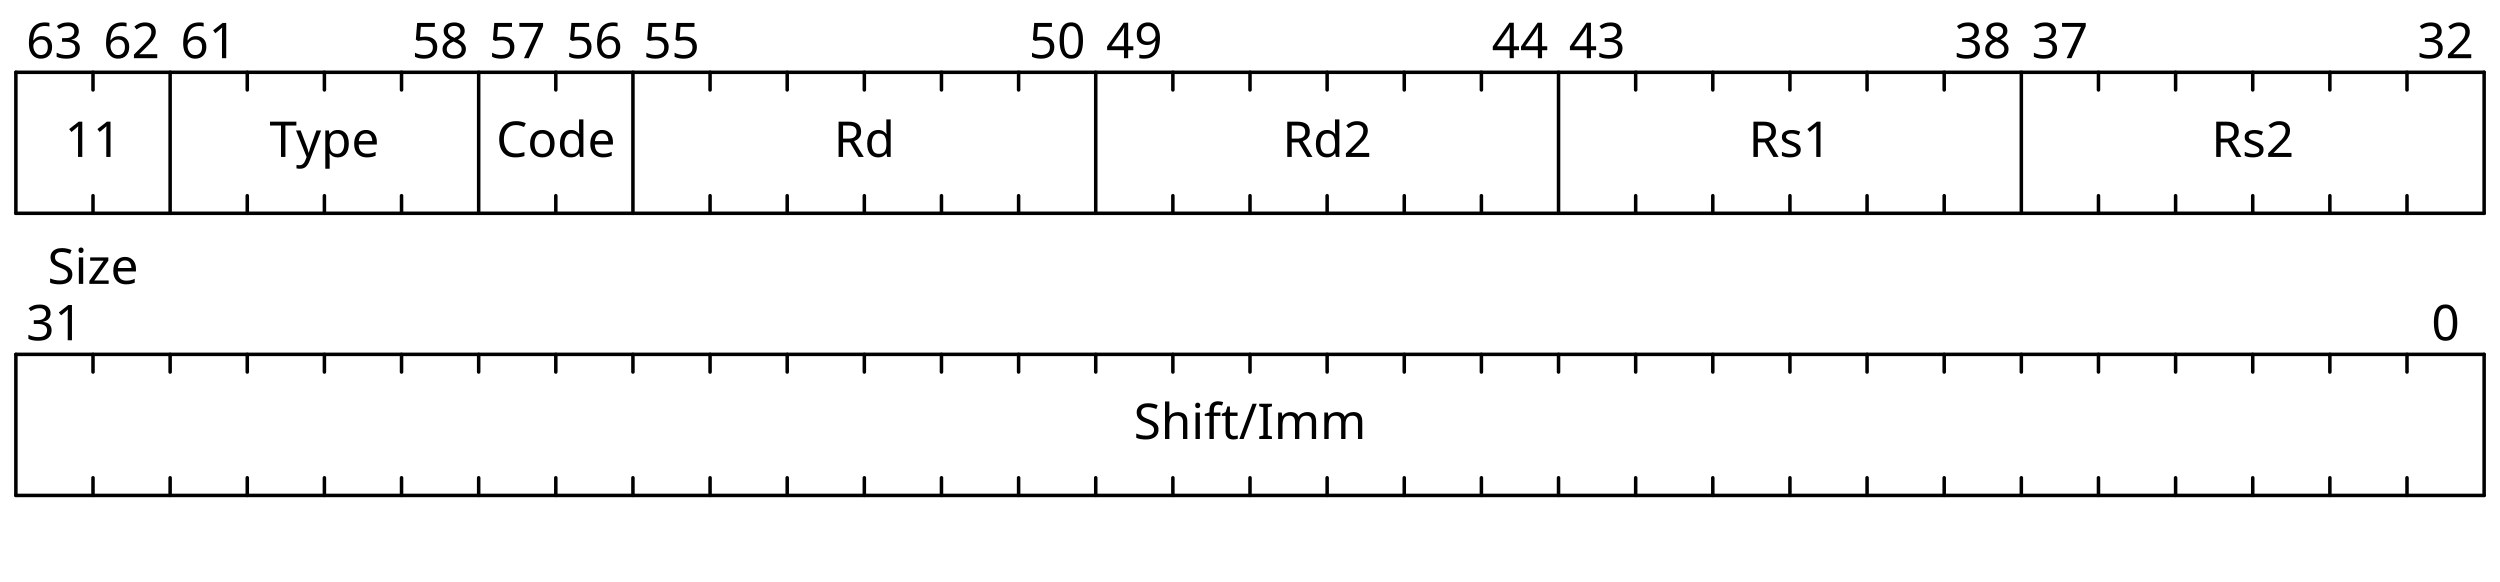
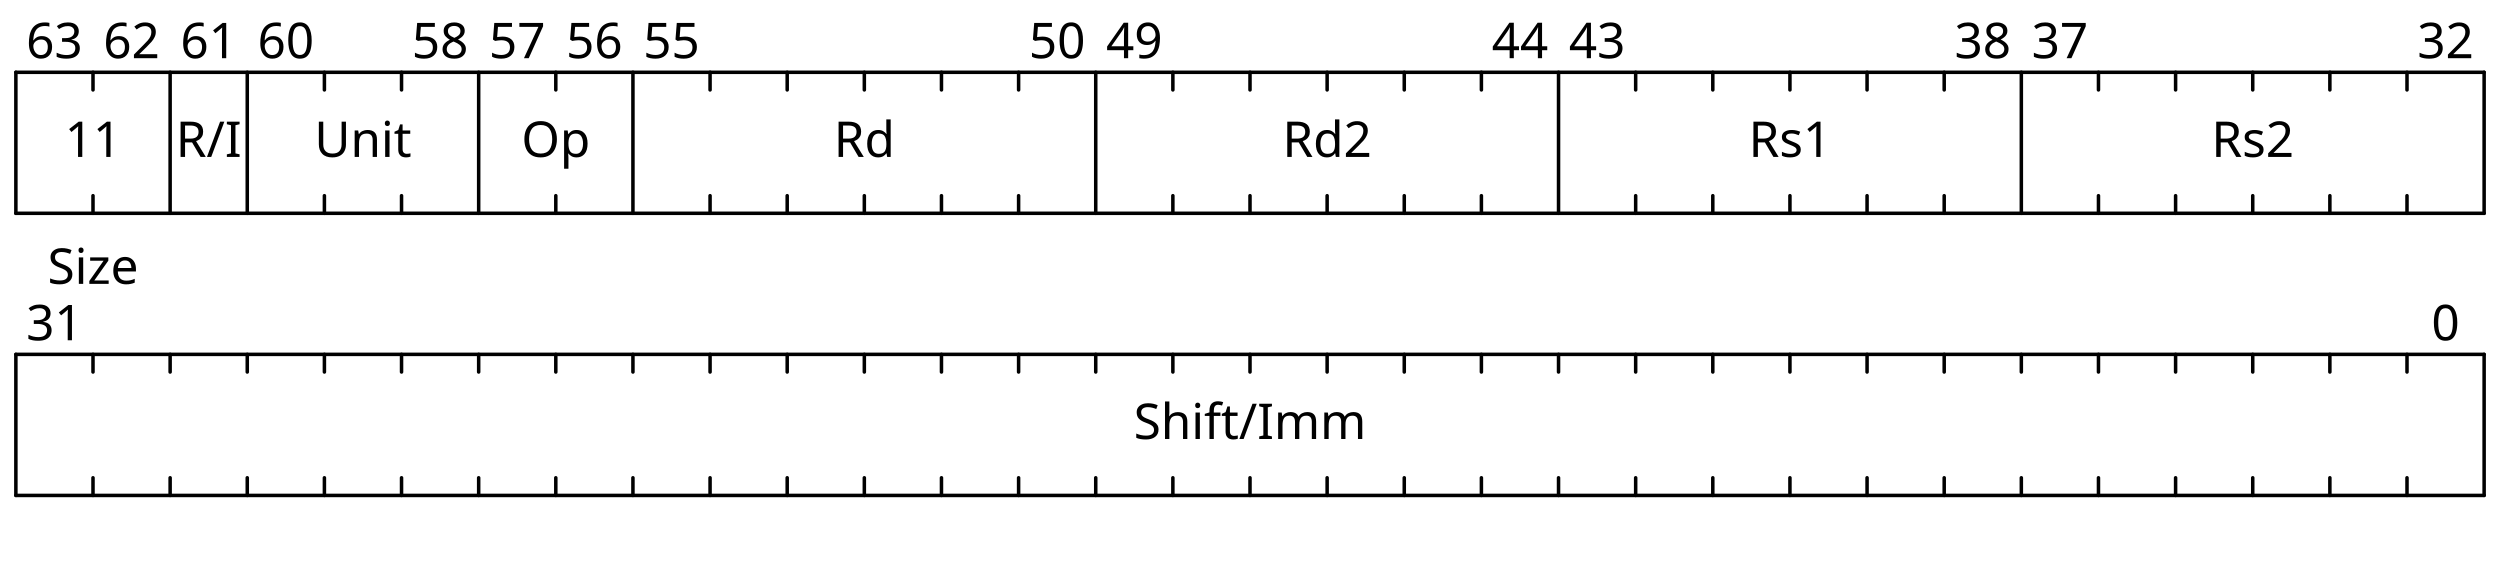
<svg xmlns="http://www.w3.org/2000/svg" width="709" height="165" viewBox="0 0 709 165">
  <g transform="translate(4.5,80.5)">
    <g stroke="black" stroke-width="1" stroke-linecap="round" transform="translate(0,20)">
      <line x2="700" />
      <line y2="40" />
      <line x2="700" y1="40" y2="40" />
      <line x1="700" x2="700" y2="40" />
      <line x1="678.125" x2="678.125" y2="5" />
      <line x1="678.125" x2="678.125" y1="35" y2="40" />
      <line x1="656.25" x2="656.25" y2="5" />
      <line x1="656.25" x2="656.25" y1="35" y2="40" />
      <line x1="634.375" x2="634.375" y2="5" />
      <line x1="634.375" x2="634.375" y1="35" y2="40" />
      <line x1="612.5" x2="612.5" y2="5" />
      <line x1="612.5" x2="612.5" y1="35" y2="40" />
      <line x1="590.625" x2="590.625" y2="5" />
      <line x1="590.625" x2="590.625" y1="35" y2="40" />
      <line x1="568.75" x2="568.75" y2="5" />
      <line x1="568.75" x2="568.75" y1="35" y2="40" />
      <line x1="546.875" x2="546.875" y2="5" />
      <line x1="546.875" x2="546.875" y1="35" y2="40" />
      <line x1="525" x2="525" y2="5" />
      <line x1="525" x2="525" y1="35" y2="40" />
      <line x1="503.125" x2="503.125" y2="5" />
      <line x1="503.125" x2="503.125" y1="35" y2="40" />
      <line x1="481.25" x2="481.25" y2="5" />
      <line x1="481.25" x2="481.25" y1="35" y2="40" />
      <line x1="459.375" x2="459.375" y2="5" />
      <line x1="459.375" x2="459.375" y1="35" y2="40" />
      <line x1="437.5" x2="437.5" y2="5" />
      <line x1="437.5" x2="437.5" y1="35" y2="40" />
      <line x1="415.625" x2="415.625" y2="5" />
      <line x1="415.625" x2="415.625" y1="35" y2="40" />
      <line x1="393.75" x2="393.75" y2="5" />
      <line x1="393.75" x2="393.75" y1="35" y2="40" />
      <line x1="371.875" x2="371.875" y2="5" />
      <line x1="371.875" x2="371.875" y1="35" y2="40" />
      <line x1="350" x2="350" y2="5" />
      <line x1="350" x2="350" y1="35" y2="40" />
      <line x1="328.125" x2="328.125" y2="5" />
      <line x1="328.125" x2="328.125" y1="35" y2="40" />
      <line x1="306.25" x2="306.25" y2="5" />
      <line x1="306.25" x2="306.25" y1="35" y2="40" />
      <line x1="284.375" x2="284.375" y2="5" />
      <line x1="284.375" x2="284.375" y1="35" y2="40" />
      <line x1="262.5" x2="262.5" y2="5" />
      <line x1="262.5" x2="262.5" y1="35" y2="40" />
      <line x1="240.625" x2="240.625" y2="5" />
      <line x1="240.625" x2="240.625" y1="35" y2="40" />
      <line x1="218.75" x2="218.75" y2="5" />
      <line x1="218.75" x2="218.75" y1="35" y2="40" />
      <line x1="196.875" x2="196.875" y2="5" />
      <line x1="196.875" x2="196.875" y1="35" y2="40" />
      <line x1="175" x2="175" y2="5" />
      <line x1="175" x2="175" y1="35" y2="40" />
      <line x1="153.125" x2="153.125" y2="5" />
      <line x1="153.125" x2="153.125" y1="35" y2="40" />
      <line x1="131.25" x2="131.25" y2="5" />
      <line x1="131.25" x2="131.25" y1="35" y2="40" />
      <line x1="109.375" x2="109.375" y2="5" />
      <line x1="109.375" x2="109.375" y1="35" y2="40" />
      <line x1="87.5" x2="87.5" y2="5" />
      <line x1="87.5" x2="87.5" y1="35" y2="40" />
      <line x1="65.625" x2="65.625" y2="5" />
      <line x1="65.625" x2="65.625" y1="35" y2="40" />
      <line x1="43.75" x2="43.75" y2="5" />
      <line x1="43.75" x2="43.75" y1="35" y2="40" />
      <line x1="21.875" x2="21.875" y2="5" />
      <line x1="21.875" x2="21.875" y1="35" y2="40" />
    </g>
    <g text-anchor="middle">
      <g>
        <g transform="translate(0,20)" />
        <g transform="translate(10.9375,16)">
          <text x="678.125" font-size="14" font-family="sans-serif" font-weight="normal">0</text>
          <text x="0" font-size="14" font-family="sans-serif" font-weight="normal">31</text>
        </g>
        <g transform="translate(10.9375,44)">
          <text x="339.062" font-size="14" font-family="sans-serif" font-weight="normal">
            <tspan>Shift/Imm</tspan>
          </text>
        </g>
        <g transform="translate(10.9375,80)" />
      </g>
    </g>
  </g>
  <g transform="translate(4.5,0.5)">
    <g stroke="black" stroke-width="1" stroke-linecap="round" transform="translate(0,20)">
      <line x2="700" />
      <line y2="40" />
      <line x2="700" y1="40" y2="40" />
      <line x1="700" x2="700" y2="40" />
      <line x1="678.125" x2="678.125" y2="5" />
      <line x1="678.125" x2="678.125" y1="35" y2="40" />
      <line x1="656.25" x2="656.25" y2="5" />
      <line x1="656.25" x2="656.25" y1="35" y2="40" />
      <line x1="634.375" x2="634.375" y2="5" />
      <line x1="634.375" x2="634.375" y1="35" y2="40" />
      <line x1="612.5" x2="612.5" y2="5" />
      <line x1="612.5" x2="612.5" y1="35" y2="40" />
      <line x1="590.625" x2="590.625" y2="5" />
      <line x1="590.625" x2="590.625" y1="35" y2="40" />
      <line x1="568.75" x2="568.75" y2="40" />
      <line x1="546.875" x2="546.875" y2="5" />
      <line x1="546.875" x2="546.875" y1="35" y2="40" />
      <line x1="525" x2="525" y2="5" />
      <line x1="525" x2="525" y1="35" y2="40" />
      <line x1="503.125" x2="503.125" y2="5" />
      <line x1="503.125" x2="503.125" y1="35" y2="40" />
      <line x1="481.25" x2="481.25" y2="5" />
      <line x1="481.25" x2="481.25" y1="35" y2="40" />
      <line x1="459.375" x2="459.375" y2="5" />
      <line x1="459.375" x2="459.375" y1="35" y2="40" />
      <line x1="437.5" x2="437.5" y2="40" />
      <line x1="415.625" x2="415.625" y2="5" />
      <line x1="415.625" x2="415.625" y1="35" y2="40" />
      <line x1="393.75" x2="393.75" y2="5" />
      <line x1="393.75" x2="393.75" y1="35" y2="40" />
      <line x1="371.875" x2="371.875" y2="5" />
      <line x1="371.875" x2="371.875" y1="35" y2="40" />
      <line x1="350" x2="350" y2="5" />
      <line x1="350" x2="350" y1="35" y2="40" />
      <line x1="328.125" x2="328.125" y2="5" />
      <line x1="328.125" x2="328.125" y1="35" y2="40" />
      <line x1="306.25" x2="306.25" y2="40" />
      <line x1="284.375" x2="284.375" y2="5" />
      <line x1="284.375" x2="284.375" y1="35" y2="40" />
      <line x1="262.5" x2="262.5" y2="5" />
      <line x1="262.5" x2="262.5" y1="35" y2="40" />
      <line x1="240.625" x2="240.625" y2="5" />
      <line x1="240.625" x2="240.625" y1="35" y2="40" />
      <line x1="218.75" x2="218.75" y2="5" />
      <line x1="218.75" x2="218.75" y1="35" y2="40" />
      <line x1="196.875" x2="196.875" y2="5" />
      <line x1="196.875" x2="196.875" y1="35" y2="40" />
      <line x1="175" x2="175" y2="40" />
      <line x1="153.125" x2="153.125" y2="5" />
      <line x1="153.125" x2="153.125" y1="35" y2="40" />
      <line x1="131.25" x2="131.25" y2="40" />
      <line x1="109.375" x2="109.375" y2="5" />
      <line x1="109.375" x2="109.375" y1="35" y2="40" />
      <line x1="87.5" x2="87.5" y2="5" />
      <line x1="87.5" x2="87.5" y1="35" y2="40" />
-       <line x1="65.625" x2="65.625" y2="5" />
-       <line x1="65.625" x2="65.625" y1="35" y2="40" />
+       <line x1="65.625" x2="65.625" y2="40" />
      <line x1="43.75" x2="43.75" y2="40" />
      <line x1="21.875" x2="21.875" y2="5" />
      <line x1="21.875" x2="21.875" y1="35" y2="40" />
    </g>
    <g text-anchor="middle">
      <g>
        <g transform="translate(0,20)" />
        <g transform="translate(10.9375,16)">
          <text x="678.125" font-size="14" font-family="sans-serif" font-weight="normal">32</text>
          <text x="568.75" font-size="14" font-family="sans-serif" font-weight="normal">37</text>
          <text x="546.875" font-size="14" font-family="sans-serif" font-weight="normal">38</text>
          <text x="437.5" font-size="14" font-family="sans-serif" font-weight="normal">43</text>
          <text x="415.625" font-size="14" font-family="sans-serif" font-weight="normal">44</text>
          <text x="306.25" font-size="14" font-family="sans-serif" font-weight="normal">49</text>
          <text x="284.375" font-size="14" font-family="sans-serif" font-weight="normal">50</text>
          <text x="175" font-size="14" font-family="sans-serif" font-weight="normal">55</text>
          <text x="153.125" font-size="14" font-family="sans-serif" font-weight="normal">56</text>
          <text x="131.25" font-size="14" font-family="sans-serif" font-weight="normal">57</text>
          <text x="109.375" font-size="14" font-family="sans-serif" font-weight="normal">58</text>
+           <text x="65.625" font-size="14" font-family="sans-serif" font-weight="normal">60</text>
          <text x="43.75" font-size="14" font-family="sans-serif" font-weight="normal">61</text>
          <text x="21.875" font-size="14" font-family="sans-serif" font-weight="normal">62</text>
          <text x="0" font-size="14" font-family="sans-serif" font-weight="normal">63</text>
        </g>
        <g transform="translate(10.9375,44)">
          <text x="623.438" font-size="14" font-family="sans-serif" font-weight="normal">
            <tspan>Rs2</tspan>
          </text>
          <text x="492.188" font-size="14" font-family="sans-serif" font-weight="normal">
            <tspan>Rs1</tspan>
          </text>
          <text x="360.938" font-size="14" font-family="sans-serif" font-weight="normal">
            <tspan>Rd2</tspan>
          </text>
          <text x="229.688" font-size="14" font-family="sans-serif" font-weight="normal">
            <tspan>Rd</tspan>
          </text>
          <text x="142.188" font-size="14" font-family="sans-serif" font-weight="normal">
-             <tspan>Code</tspan>
-           </text>
-           <text x="76.562" font-size="14" font-family="sans-serif" font-weight="normal">
-             <tspan>Type</tspan>
+             <tspan>Op</tspan>
+           </text>
+           <text x="87.5" font-size="14" font-family="sans-serif" font-weight="normal">
+             <tspan>Unit</tspan>
+           </text>
+           <text x="43.75" font-size="14" font-family="sans-serif" font-weight="normal">
+             <tspan>R/I</tspan>
          </text>
          <text x="10.938" font-size="14" font-family="sans-serif" font-weight="normal">
            <tspan>11</tspan>
          </text>
        </g>
        <g transform="translate(10.9375,80)">
          <text x="10.938" font-size="14" font-family="sans-serif" font-weight="normal">
            <tspan>Size</tspan>
          </text>
        </g>
      </g>
    </g>
  </g>
</svg>
